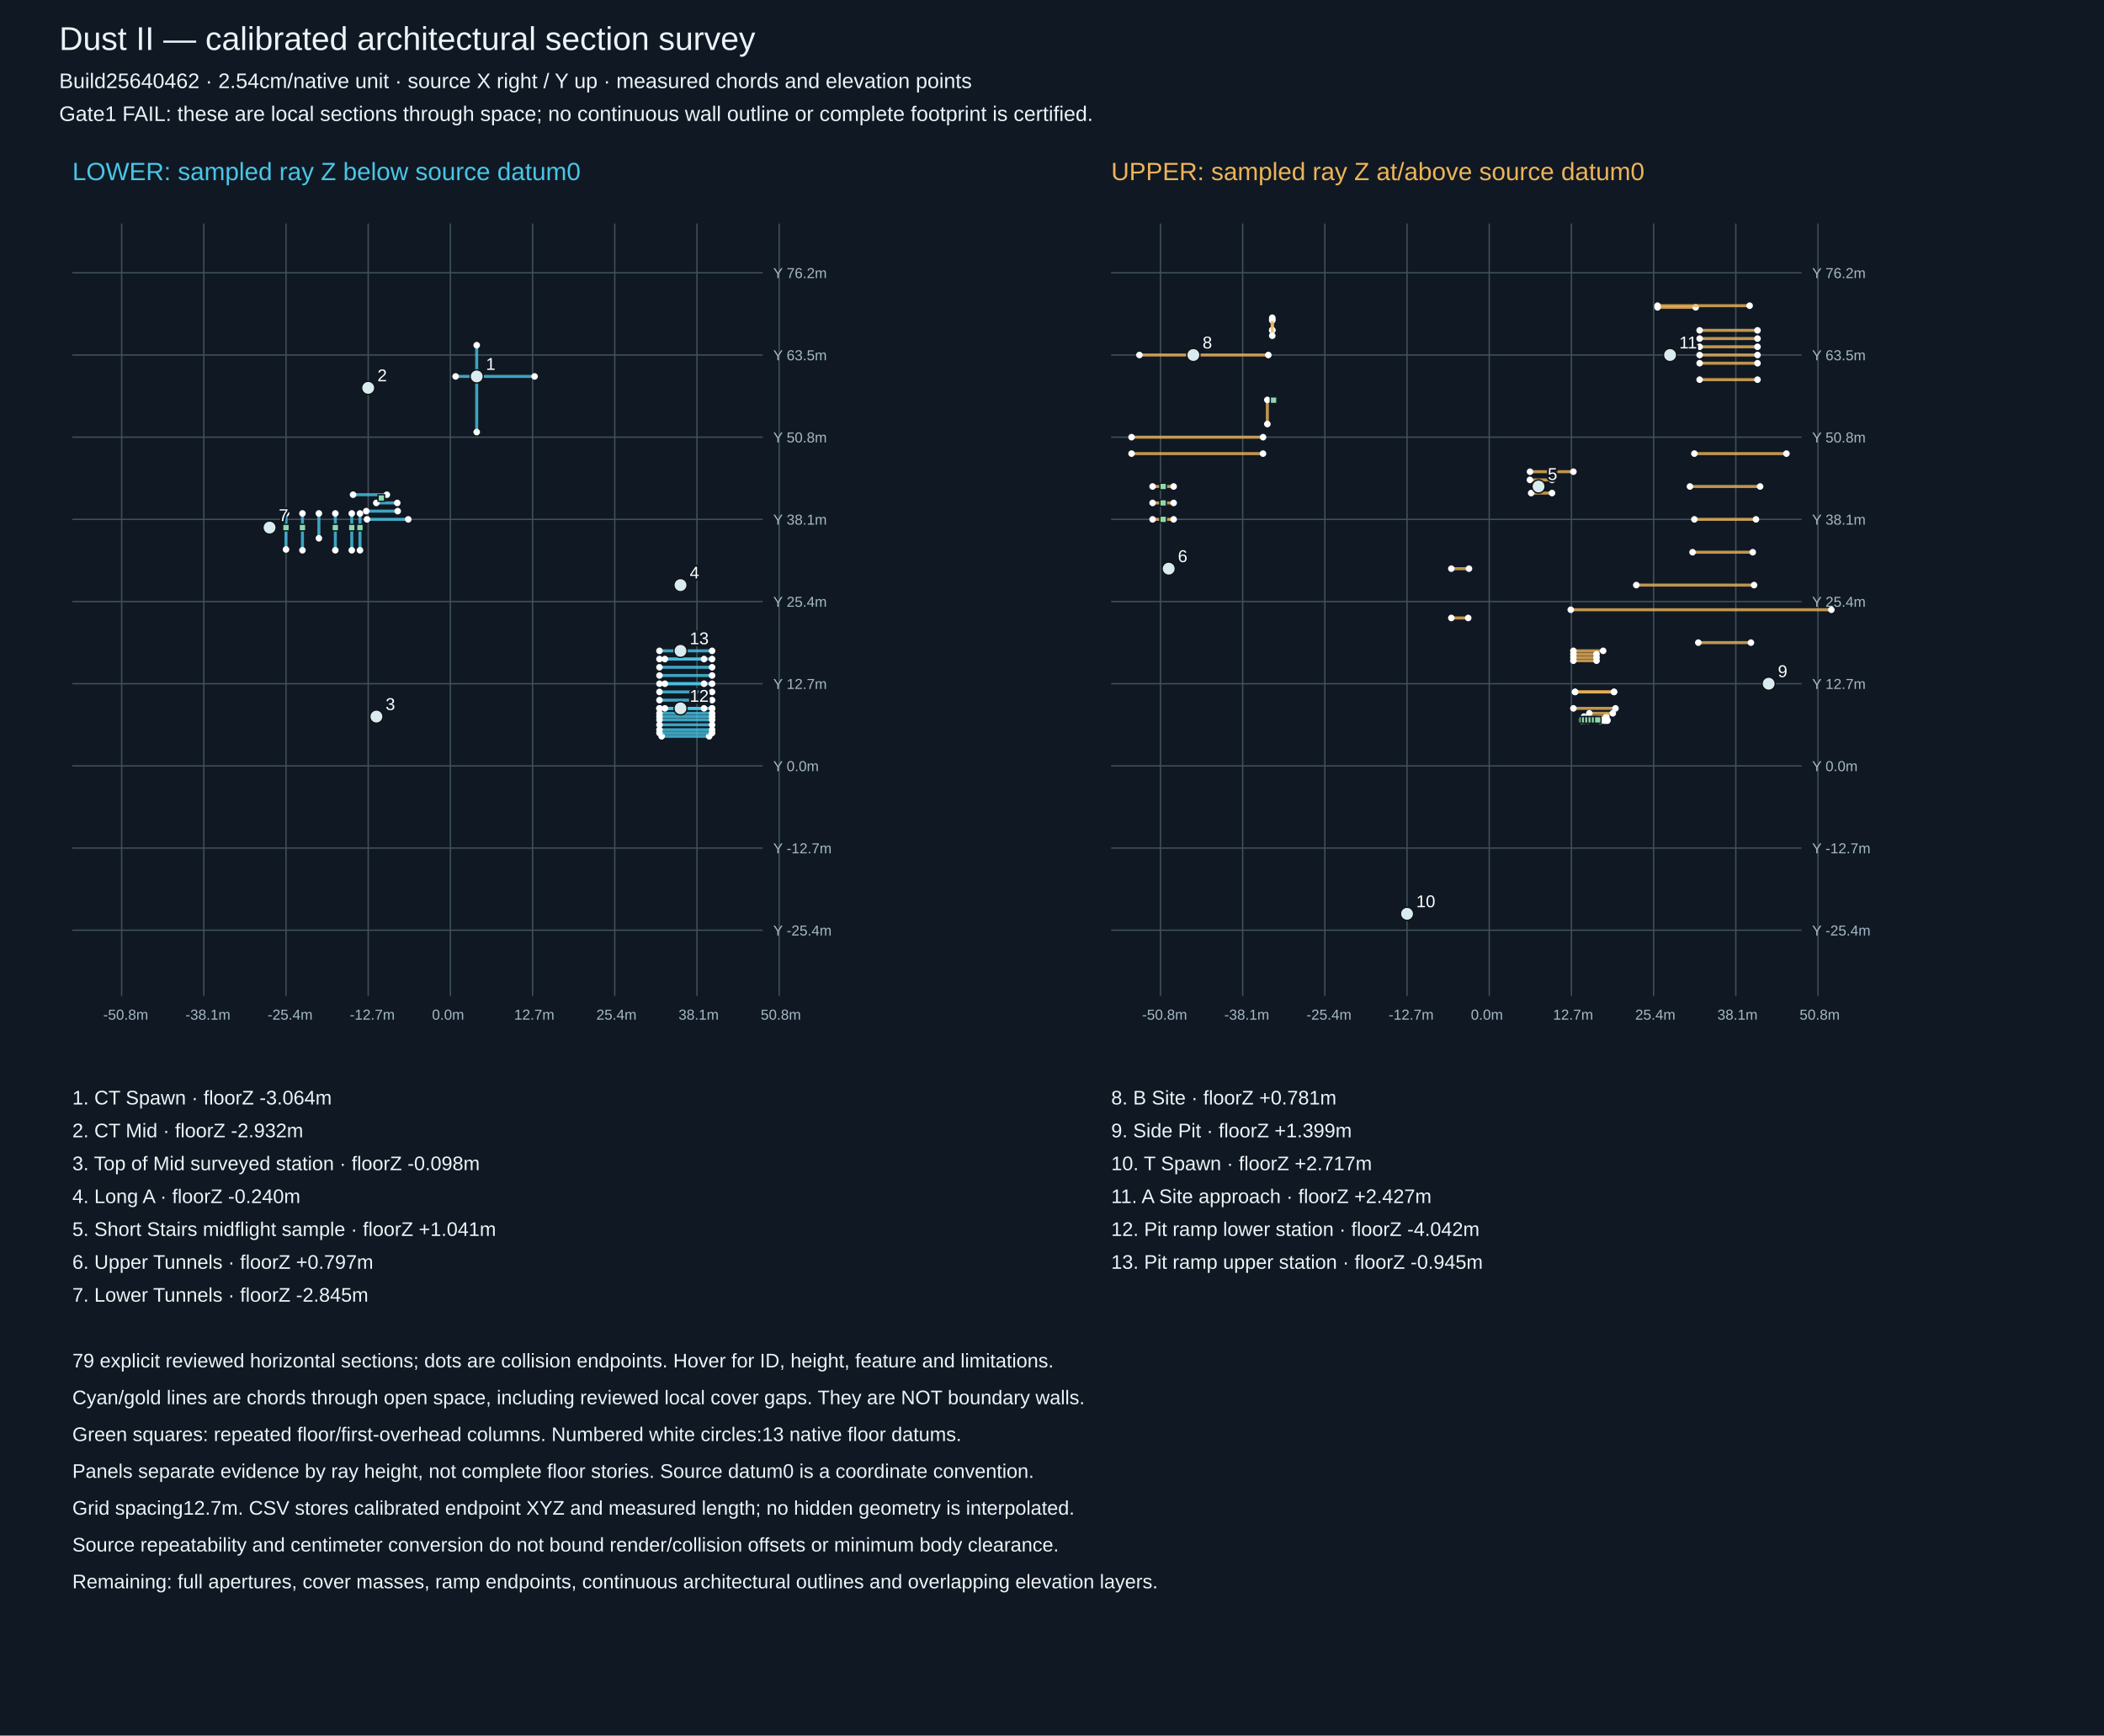
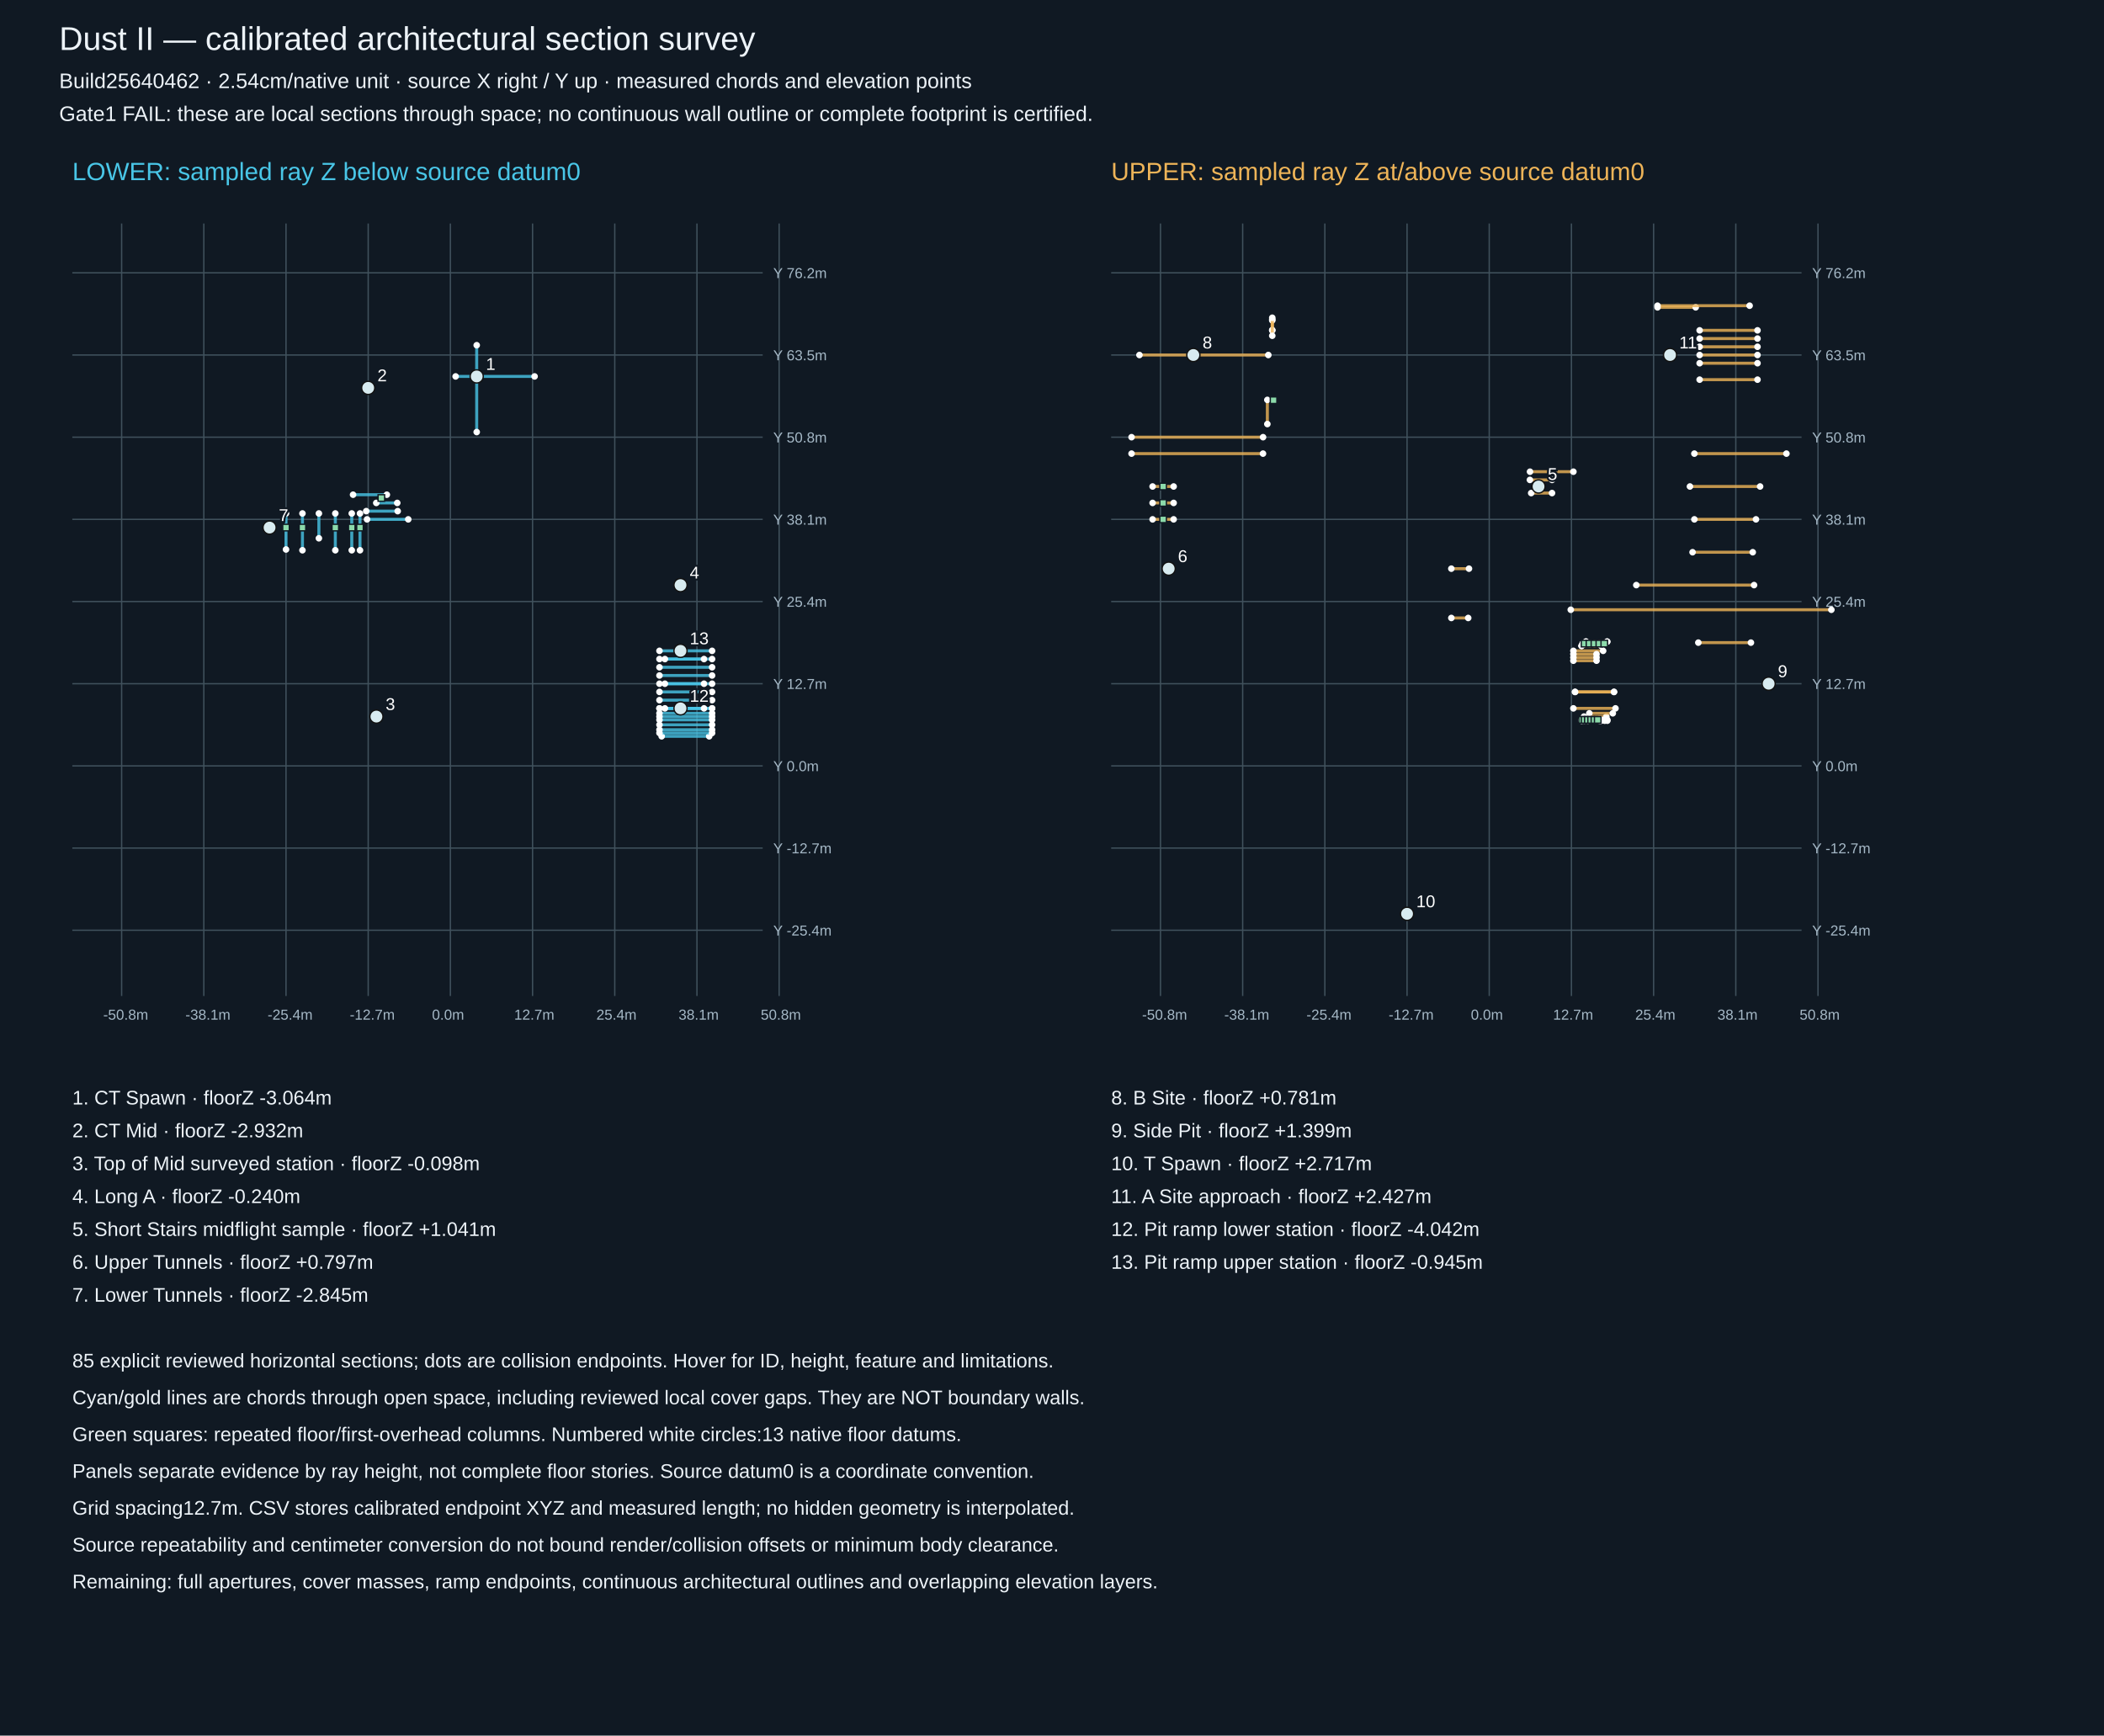
<svg xmlns="http://www.w3.org/2000/svg" width="1600" height="1320" viewBox="0 0 1600 1320">
  <rect width="1600" height="1320" fill="#101923" />
  <g fill="#edf3f8" font-family="Arial">
    <text x="45" y="38" font-size="25">Dust II — calibrated architectural section survey</text>
    <text x="45" y="67" font-size="16">Build25640462 · 2.54cm/native unit · source X right / Y up · measured chords and elevation points</text>
    <text x="45" y="92" font-size="16">Gate1 FAIL: these are local sections through space; no continuous wall outline or complete footprint is certified.</text>
  </g>
  <text x="55" y="137" fill="#49c6e7" font-family="Arial" font-size="19">LOWER: sampled ray Z below source datum0</text>
  <path d="M92.5,757.5 L92.5,170.0" stroke="#40515c" stroke-width="1" />
  <text x="78.5" y="775.5" fill="#a5b8c6" font-family="Arial" font-size="11">-50.8m</text>
  <path d="M155.0,757.5 L155.0,170.0" stroke="#40515c" stroke-width="1" />
  <text x="141.0" y="775.5" fill="#a5b8c6" font-family="Arial" font-size="11">-38.1m</text>
  <path d="M217.5,757.5 L217.5,170.0" stroke="#40515c" stroke-width="1" />
  <text x="203.5" y="775.5" fill="#a5b8c6" font-family="Arial" font-size="11">-25.4m</text>
  <path d="M280.0,757.5 L280.0,170.0" stroke="#40515c" stroke-width="1" />
  <text x="266.0" y="775.5" fill="#a5b8c6" font-family="Arial" font-size="11">-12.7m</text>
  <path d="M342.5,757.5 L342.5,170.0" stroke="#40515c" stroke-width="1" />
  <text x="328.5" y="775.5" fill="#a5b8c6" font-family="Arial" font-size="11">0.0m</text>
  <path d="M405.0,757.5 L405.0,170.0" stroke="#40515c" stroke-width="1" />
  <text x="391.0" y="775.5" fill="#a5b8c6" font-family="Arial" font-size="11">12.7m</text>
  <path d="M467.5,757.5 L467.5,170.0" stroke="#40515c" stroke-width="1" />
  <text x="453.5" y="775.5" fill="#a5b8c6" font-family="Arial" font-size="11">25.4m</text>
  <path d="M530.0,757.5 L530.0,170.0" stroke="#40515c" stroke-width="1" />
  <text x="516.0" y="775.5" fill="#a5b8c6" font-family="Arial" font-size="11">38.1m</text>
  <path d="M592.5,757.5 L592.5,170.0" stroke="#40515c" stroke-width="1" />
  <text x="578.5" y="775.5" fill="#a5b8c6" font-family="Arial" font-size="11">50.8m</text>
  <path d="M55.0,707.5 L580.0,707.5" stroke="#40515c" stroke-width="1" />
  <text x="588.0" y="711.5" fill="#a5b8c6" font-family="Arial" font-size="11">Y -25.4m</text>
  <path d="M55.0,645.0 L580.0,645.0" stroke="#40515c" stroke-width="1" />
  <text x="588.0" y="649.0" fill="#a5b8c6" font-family="Arial" font-size="11">Y -12.7m</text>
  <path d="M55.0,582.5 L580.0,582.5" stroke="#40515c" stroke-width="1" />
  <text x="588.0" y="586.5" fill="#a5b8c6" font-family="Arial" font-size="11">Y 0.0m</text>
  <path d="M55.0,520.0 L580.0,520.0" stroke="#40515c" stroke-width="1" />
  <text x="588.0" y="524.0" fill="#a5b8c6" font-family="Arial" font-size="11">Y 12.7m</text>
  <path d="M55.0,457.5 L580.0,457.5" stroke="#40515c" stroke-width="1" />
  <text x="588.0" y="461.5" fill="#a5b8c6" font-family="Arial" font-size="11">Y 25.4m</text>
  <path d="M55.0,395.0 L580.0,395.0" stroke="#40515c" stroke-width="1" />
  <text x="588.0" y="399.0" fill="#a5b8c6" font-family="Arial" font-size="11">Y 38.1m</text>
  <path d="M55.0,332.5 L580.0,332.5" stroke="#40515c" stroke-width="1" />
  <text x="588.0" y="336.5" fill="#a5b8c6" font-family="Arial" font-size="11">Y 50.8m</text>
  <path d="M55.0,270.0 L580.0,270.0" stroke="#40515c" stroke-width="1" />
  <text x="588.0" y="274.0" fill="#a5b8c6" font-family="Arial" font-size="11">Y 63.5m</text>
  <path d="M55.0,207.5 L580.0,207.5" stroke="#40515c" stroke-width="1" />
  <text x="588.0" y="211.5" fill="#a5b8c6" font-family="Arial" font-size="11">Y 76.2m</text>
  <g>
    <path d="M501.5,538.75 L541.5,538.75" stroke="#49c6e7" stroke-width="2.3" opacity=".8" />
    <circle cx="501.5" cy="538.75" r="2.5" fill="#fff" />
    <circle cx="541.5" cy="538.75" r="2.5" fill="#fff" />
  </g>
  <g>
    <path d="M279.121,395.0 L310.459,395.0" stroke="#49c6e7" stroke-width="2.3" opacity=".8" />
    <circle cx="279.121" cy="395.0" r="2.5" fill="#fff" />
    <circle cx="310.459" cy="395.0" r="2.5" fill="#fff" />
  </g>
  <g>
    <path d="M278.5,388.75 L302.425,388.75" stroke="#49c6e7" stroke-width="2.3" opacity=".8" />
    <circle cx="278.5" cy="388.75" r="2.5" fill="#fff" />
    <circle cx="302.425" cy="388.75" r="2.5" fill="#fff" />
  </g>
  <g>
    <path d="M286.141,382.5 L302.087,382.5" stroke="#49c6e7" stroke-width="2.3" opacity=".8" />
    <circle cx="286.141" cy="382.5" r="2.5" fill="#fff" />
    <circle cx="302.087" cy="382.5" r="2.5" fill="#fff" />
  </g>
  <g>
    <path d="M268.5,376.25 L294.178,376.25" stroke="#49c6e7" stroke-width="2.3" opacity=".8" />
    <circle cx="268.5" cy="376.25" r="2.5" fill="#fff" />
    <circle cx="294.178" cy="376.25" r="2.5" fill="#fff" />
  </g>
  <g>
    <path d="M346.485,286.291 L406.533,286.291" stroke="#49c6e7" stroke-width="2.3" opacity=".8" />
    <circle cx="346.485" cy="286.291" r="2.5" fill="#fff" />
    <circle cx="406.533" cy="286.291" r="2.5" fill="#fff" />
  </g>
  <g>
    <path d="M362.515,328.6 L362.515,262.554" stroke="#49c6e7" stroke-width="2.3" opacity=".8" />
    <circle cx="362.515" cy="328.6" r="2.5" fill="#fff" />
    <circle cx="362.515" cy="262.554" r="2.5" fill="#fff" />
  </g>
  <g>
    <path d="M217.5,417.913 L217.5,390.5" stroke="#49c6e7" stroke-width="2.3" opacity=".8" />
    <circle cx="217.5" cy="417.913" r="2.5" fill="#fff" />
    <circle cx="217.5" cy="390.5" r="2.5" fill="#fff" />
  </g>
  <g>
    <path d="M230.0,418.5 L230.0,390.5" stroke="#49c6e7" stroke-width="2.3" opacity=".8" />
    <circle cx="230.0" cy="418.5" r="2.5" fill="#fff" />
    <circle cx="230.0" cy="390.5" r="2.5" fill="#fff" />
  </g>
  <g>
    <path d="M255.0,418.5 L255.0,390.5" stroke="#49c6e7" stroke-width="2.3" opacity=".8" />
    <circle cx="255.0" cy="418.5" r="2.5" fill="#fff" />
    <circle cx="255.0" cy="390.5" r="2.5" fill="#fff" />
  </g>
  <g>
    <path d="M267.5,418.5 L267.5,390.5" stroke="#49c6e7" stroke-width="2.3" opacity=".8" />
    <circle cx="267.5" cy="418.5" r="2.5" fill="#fff" />
    <circle cx="267.5" cy="390.5" r="2.5" fill="#fff" />
  </g>
  <g>
    <path d="M273.75,418.5 L273.75,390.5" stroke="#49c6e7" stroke-width="2.3" opacity=".8" />
    <circle cx="273.75" cy="418.5" r="2.5" fill="#fff" />
    <circle cx="273.75" cy="390.5" r="2.5" fill="#fff" />
  </g>
  <g>
    <path d="M242.5,409.389 L242.5,390.5" stroke="#49c6e7" stroke-width="2.3" opacity=".8" />
    <circle cx="242.5" cy="409.389" r="2.5" fill="#fff" />
    <circle cx="242.5" cy="390.5" r="2.5" fill="#fff" />
  </g>
  <g>
    <path d="M503.173,559.999 L539.309,559.999" stroke="#49c6e7" stroke-width="2.3" opacity=".8" />
    <circle cx="503.173" cy="559.999" r="2.5" fill="#fff" />
    <circle cx="539.309" cy="559.999" r="2.5" fill="#fff" />
  </g>
  <g>
    <path d="M501.5,557.5 L541.5,557.5" stroke="#49c6e7" stroke-width="2.3" opacity=".8" />
    <circle cx="501.5" cy="557.5" r="2.5" fill="#fff" />
    <circle cx="541.5" cy="557.5" r="2.5" fill="#fff" />
  </g>
  <g>
    <path d="M501.5,554.999 L541.5,554.999" stroke="#49c6e7" stroke-width="2.3" opacity=".8" />
    <circle cx="501.5" cy="554.999" r="2.5" fill="#fff" />
    <circle cx="541.5" cy="554.999" r="2.5" fill="#fff" />
  </g>
  <g>
    <path d="M501.5,551.249 L541.5,551.249" stroke="#49c6e7" stroke-width="2.3" opacity=".8" />
    <circle cx="501.5" cy="551.249" r="2.5" fill="#fff" />
    <circle cx="541.5" cy="551.249" r="2.5" fill="#fff" />
  </g>
  <g>
    <path d="M501.5,547.499 L541.5,547.499" stroke="#49c6e7" stroke-width="2.3" opacity=".8" />
    <circle cx="501.5" cy="547.499" r="2.5" fill="#fff" />
    <circle cx="541.5" cy="547.499" r="2.5" fill="#fff" />
  </g>
  <g>
    <path d="M501.5,545.0 L541.5,545.0" stroke="#49c6e7" stroke-width="2.3" opacity=".8" />
    <circle cx="501.5" cy="545.0" r="2.5" fill="#fff" />
    <circle cx="541.5" cy="545.0" r="2.5" fill="#fff" />
  </g>
  <g>
    <path d="M501.5,542.499 L541.5,542.499" stroke="#49c6e7" stroke-width="2.3" opacity=".8" />
    <circle cx="501.5" cy="542.499" r="2.5" fill="#fff" />
    <circle cx="541.5" cy="542.499" r="2.5" fill="#fff" />
  </g>
  <g>
    <path d="M501.5,538.749 L541.5,538.749" stroke="#49c6e7" stroke-width="2.3" opacity=".8" />
    <circle cx="501.5" cy="538.749" r="2.5" fill="#fff" />
    <circle cx="541.5" cy="538.749" r="2.5" fill="#fff" />
  </g>
  <g>
    <path d="M501.5,532.499 L541.5,532.499" stroke="#49c6e7" stroke-width="2.3" opacity=".8" />
    <circle cx="501.5" cy="532.499" r="2.5" fill="#fff" />
    <circle cx="541.5" cy="532.499" r="2.5" fill="#fff" />
  </g>
  <g>
    <path d="M501.5,526.249 L541.5,526.249" stroke="#49c6e7" stroke-width="2.3" opacity=".8" />
    <circle cx="501.5" cy="526.249" r="2.5" fill="#fff" />
    <circle cx="541.5" cy="526.249" r="2.5" fill="#fff" />
  </g>
  <g>
    <path d="M501.5,520.0 L541.5,520.0" stroke="#49c6e7" stroke-width="2.3" opacity=".8" />
    <circle cx="501.5" cy="520.0" r="2.5" fill="#fff" />
    <circle cx="541.5" cy="520.0" r="2.5" fill="#fff" />
  </g>
  <g>
    <path d="M501.5,513.747 L541.5,513.747" stroke="#49c6e7" stroke-width="2.3" opacity=".8" />
    <circle cx="501.5" cy="513.747" r="2.5" fill="#fff" />
    <circle cx="541.5" cy="513.747" r="2.5" fill="#fff" />
  </g>
  <g>
    <path d="M501.5,507.499 L541.5,507.499" stroke="#49c6e7" stroke-width="2.3" opacity=".8" />
    <circle cx="501.5" cy="507.499" r="2.5" fill="#fff" />
    <circle cx="541.5" cy="507.499" r="2.5" fill="#fff" />
  </g>
  <g>
    <path d="M501.5,501.249 L541.5,501.249" stroke="#49c6e7" stroke-width="2.3" opacity=".8" />
    <circle cx="501.5" cy="501.249" r="2.5" fill="#fff" />
    <circle cx="541.5" cy="501.249" r="2.5" fill="#fff" />
  </g>
  <g>
    <path d="M501.5,494.999 L541.5,494.999" stroke="#49c6e7" stroke-width="2.3" opacity=".8" />
    <circle cx="501.5" cy="494.999" r="2.5" fill="#fff" />
    <circle cx="541.5" cy="494.999" r="2.5" fill="#fff" />
  </g>
  <g>
    <path d="M505.629,538.75 L535.371,538.75" stroke="#49c6e7" stroke-width="2.3" opacity=".8" />
    <circle cx="505.629" cy="538.75" r="2.5" fill="#fff" />
    <circle cx="535.371" cy="538.75" r="2.5" fill="#fff" />
  </g>
  <g>
    <path d="M505.629,520.0 L535.371,520.0" stroke="#49c6e7" stroke-width="2.3" opacity=".8" />
    <circle cx="505.629" cy="520.0" r="2.5" fill="#fff" />
    <circle cx="535.371" cy="520.0" r="2.5" fill="#fff" />
  </g>
  <g>
    <path d="M505.629,501.25 L535.371,501.25" stroke="#49c6e7" stroke-width="2.3" opacity=".8" />
    <circle cx="505.629" cy="501.25" r="2.5" fill="#fff" />
    <circle cx="535.371" cy="501.25" r="2.5" fill="#fff" />
  </g>
  <g>
    <circle cx="362.515" cy="286.291" r="5" fill="#d8ebf0" stroke="#111" />
    <text x="369.515" y="281.291" fill="#fff" stroke="#101923" stroke-width="3" paint-order="stroke" font-family="Arial" font-size="13">1</text>
  </g>
  <g>
    <circle cx="280.0" cy="295.0" r="5" fill="#d8ebf0" stroke="#111" />
    <text x="287.0" y="290.0" fill="#fff" stroke="#101923" stroke-width="3" paint-order="stroke" font-family="Arial" font-size="13">2</text>
  </g>
  <g>
    <circle cx="286.25" cy="545.0" r="5" fill="#d8ebf0" stroke="#111" />
    <text x="293.25" y="540.0" fill="#fff" stroke="#101923" stroke-width="3" paint-order="stroke" font-family="Arial" font-size="13">3</text>
  </g>
  <g>
    <circle cx="517.5" cy="445.0" r="5" fill="#d8ebf0" stroke="#111" />
    <text x="524.5" y="440.0" fill="#fff" stroke="#101923" stroke-width="3" paint-order="stroke" font-family="Arial" font-size="13">4</text>
  </g>
  <g>
    <circle cx="205.0" cy="401.25" r="5" fill="#d8ebf0" stroke="#111" />
    <text x="212.0" y="396.25" fill="#fff" stroke="#101923" stroke-width="3" paint-order="stroke" font-family="Arial" font-size="13">7</text>
  </g>
  <g>
    <circle cx="517.5" cy="538.75" r="5" fill="#d8ebf0" stroke="#111" />
    <text x="524.5" y="533.75" fill="#fff" stroke="#101923" stroke-width="3" paint-order="stroke" font-family="Arial" font-size="13">12</text>
  </g>
  <g>
    <circle cx="517.5" cy="495.0" r="5" fill="#d8ebf0" stroke="#111" />
    <text x="524.5" y="490.0" fill="#fff" stroke="#101923" stroke-width="3" paint-order="stroke" font-family="Arial" font-size="13">13</text>
  </g>
  <g>
    <rect x="287.5" y="376.25" width="5" height="5" fill="#8cdaaa" stroke="#101923" />
  </g>
  <g>
    <rect x="215.0" y="398.75" width="5" height="5" fill="#8cdaaa" stroke="#101923" />
  </g>
  <g>
    <rect x="271.25" y="398.75" width="5" height="5" fill="#8cdaaa" stroke="#101923" />
  </g>
  <g>
    <rect x="265.0" y="398.75" width="5" height="5" fill="#8cdaaa" stroke="#101923" />
  </g>
  <g>
    <rect x="252.5" y="398.75" width="5" height="5" fill="#8cdaaa" stroke="#101923" />
  </g>
  <g>
    <rect x="227.5" y="398.751" width="5" height="5" fill="#8cdaaa" stroke="#101923" />
  </g>
  <text x="845" y="137" fill="#eeb458" font-family="Arial" font-size="19">UPPER: sampled ray Z at/above source datum0</text>
  <path d="M882.5,757.5 L882.5,170.0" stroke="#40515c" stroke-width="1" />
  <text x="868.5" y="775.5" fill="#a5b8c6" font-family="Arial" font-size="11">-50.8m</text>
  <path d="M945.0,757.5 L945.0,170.0" stroke="#40515c" stroke-width="1" />
  <text x="931.0" y="775.5" fill="#a5b8c6" font-family="Arial" font-size="11">-38.1m</text>
  <path d="M1007.5,757.5 L1007.5,170.0" stroke="#40515c" stroke-width="1" />
  <text x="993.5" y="775.5" fill="#a5b8c6" font-family="Arial" font-size="11">-25.4m</text>
  <path d="M1070.0,757.5 L1070.0,170.0" stroke="#40515c" stroke-width="1" />
  <text x="1056.0" y="775.5" fill="#a5b8c6" font-family="Arial" font-size="11">-12.7m</text>
  <path d="M1132.5,757.5 L1132.5,170.0" stroke="#40515c" stroke-width="1" />
  <text x="1118.5" y="775.5" fill="#a5b8c6" font-family="Arial" font-size="11">0.0m</text>
  <path d="M1195.0,757.5 L1195.0,170.0" stroke="#40515c" stroke-width="1" />
  <text x="1181.0" y="775.5" fill="#a5b8c6" font-family="Arial" font-size="11">12.7m</text>
  <path d="M1257.5,757.5 L1257.5,170.0" stroke="#40515c" stroke-width="1" />
  <text x="1243.5" y="775.5" fill="#a5b8c6" font-family="Arial" font-size="11">25.4m</text>
  <path d="M1320.0,757.5 L1320.0,170.0" stroke="#40515c" stroke-width="1" />
  <text x="1306.0" y="775.5" fill="#a5b8c6" font-family="Arial" font-size="11">38.1m</text>
  <path d="M1382.5,757.5 L1382.5,170.0" stroke="#40515c" stroke-width="1" />
  <text x="1368.5" y="775.5" fill="#a5b8c6" font-family="Arial" font-size="11">50.8m</text>
  <path d="M845.0,707.5 L1370.0,707.5" stroke="#40515c" stroke-width="1" />
  <text x="1378.0" y="711.5" fill="#a5b8c6" font-family="Arial" font-size="11">Y -25.4m</text>
  <path d="M845.0,645.0 L1370.0,645.0" stroke="#40515c" stroke-width="1" />
  <text x="1378.0" y="649.0" fill="#a5b8c6" font-family="Arial" font-size="11">Y -12.7m</text>
  <path d="M845.0,582.5 L1370.0,582.5" stroke="#40515c" stroke-width="1" />
  <text x="1378.0" y="586.5" fill="#a5b8c6" font-family="Arial" font-size="11">Y 0.0m</text>
  <path d="M845.0,520.0 L1370.0,520.0" stroke="#40515c" stroke-width="1" />
  <text x="1378.0" y="524.0" fill="#a5b8c6" font-family="Arial" font-size="11">Y 12.7m</text>
  <path d="M845.0,457.5 L1370.0,457.5" stroke="#40515c" stroke-width="1" />
  <text x="1378.0" y="461.5" fill="#a5b8c6" font-family="Arial" font-size="11">Y 25.4m</text>
  <path d="M845.0,395.0 L1370.0,395.0" stroke="#40515c" stroke-width="1" />
  <text x="1378.0" y="399.0" fill="#a5b8c6" font-family="Arial" font-size="11">Y 38.1m</text>
  <path d="M845.0,332.5 L1370.0,332.5" stroke="#40515c" stroke-width="1" />
  <text x="1378.0" y="336.5" fill="#a5b8c6" font-family="Arial" font-size="11">Y 50.8m</text>
  <path d="M845.0,270.0 L1370.0,270.0" stroke="#40515c" stroke-width="1" />
  <text x="1378.0" y="274.0" fill="#a5b8c6" font-family="Arial" font-size="11">Y 63.5m</text>
  <path d="M845.0,207.5 L1370.0,207.5" stroke="#40515c" stroke-width="1" />
  <text x="1378.0" y="211.5" fill="#a5b8c6" font-family="Arial" font-size="11">Y 76.2m</text>
  <g>
    <path d="M1196.5,538.75 L1228.5,538.75" stroke="#eeb458" stroke-width="2.3" opacity=".8" />
    <circle cx="1196.5" cy="538.75" r="2.5" fill="#fff" />
    <circle cx="1228.5" cy="538.75" r="2.5" fill="#fff" />
  </g>
  <g>
    <path d="M1197.774,526.25 L1227.372,526.25" stroke="#eeb458" stroke-width="2.3" opacity=".8" />
    <circle cx="1197.774" cy="526.25" r="2.5" fill="#fff" />
    <circle cx="1227.372" cy="526.25" r="2.5" fill="#fff" />
  </g>
  <g>
    <path d="M1196.5,495.0 L1219.119,495.0" stroke="#eeb458" stroke-width="2.3" opacity=".8" />
    <circle cx="1196.5" cy="495.0" r="2.5" fill="#fff" />
    <circle cx="1219.119" cy="495.0" r="2.5" fill="#fff" />
  </g>
  <g>
    <path d="M1202.86,547.5 L1217.46,547.5" stroke="#eeb458" stroke-width="2.3" opacity=".8" />
    <circle cx="1202.86" cy="547.5" r="2.5" fill="#fff" />
    <circle cx="1217.46" cy="547.5" r="2.5" fill="#fff" />
  </g>
  <g>
    <path d="M1204.539,545.0 L1221.544,545.0" stroke="#eeb458" stroke-width="2.3" opacity=".8" />
    <circle cx="1204.539" cy="545.0" r="2.5" fill="#fff" />
    <circle cx="1221.544" cy="545.0" r="2.5" fill="#fff" />
  </g>
  <g>
    <path d="M1208.611,542.5 L1226.46,542.5" stroke="#eeb458" stroke-width="2.3" opacity=".8" />
    <circle cx="1208.611" cy="542.5" r="2.5" fill="#fff" />
    <circle cx="1226.46" cy="542.5" r="2.5" fill="#fff" />
  </g>
  <g>
    <path d="M1196.5,502.5 L1214.082,502.5" stroke="#eeb458" stroke-width="2.3" opacity=".8" />
    <circle cx="1196.5" cy="502.5" r="2.5" fill="#fff" />
    <circle cx="1214.082" cy="502.5" r="2.5" fill="#fff" />
  </g>
  <g>
    <path d="M1196.5,500.0 L1214.082,500.0" stroke="#eeb458" stroke-width="2.3" opacity=".8" />
    <circle cx="1196.5" cy="500.0" r="2.5" fill="#fff" />
    <circle cx="1214.082" cy="500.0" r="2.5" fill="#fff" />
  </g>
  <g>
    <path d="M1196.5,497.5 L1214.082,497.5" stroke="#eeb458" stroke-width="2.3" opacity=".8" />
    <circle cx="1196.5" cy="497.5" r="2.5" fill="#fff" />
    <circle cx="1214.082" cy="497.5" r="2.5" fill="#fff" />
  </g>
  <g>
    <path d="M963.767,322.511 L963.767,304.156" stroke="#eeb458" stroke-width="2.3" opacity=".8" />
    <circle cx="963.767" cy="322.511" r="2.5" fill="#fff" />
    <circle cx="963.767" cy="304.156" r="2.5" fill="#fff" />
  </g>
  <g>
    <path d="M1164.401,375.0 L1180.244,375.0" stroke="#eeb458" stroke-width="2.3" opacity=".8" />
    <circle cx="1164.401" cy="375.0" r="2.5" fill="#fff" />
    <circle cx="1180.244" cy="375.0" r="2.5" fill="#fff" />
  </g>
  <g>
    <path d="M1163.418,365.0 L1180.273,365.0" stroke="#eeb458" stroke-width="2.3" opacity=".8" />
    <circle cx="1163.418" cy="365.0" r="2.5" fill="#fff" />
    <circle cx="1180.273" cy="365.0" r="2.5" fill="#fff" />
  </g>
  <g>
    <path d="M1163.5,358.75 L1196.5,358.75" stroke="#eeb458" stroke-width="2.3" opacity=".8" />
    <circle cx="1163.5" cy="358.75" r="2.5" fill="#fff" />
    <circle cx="1196.5" cy="358.75" r="2.5" fill="#fff" />
  </g>
  <g>
    <path d="M1103.693,470.0 L1116.5,470.0" stroke="#eeb458" stroke-width="2.3" opacity=".8" />
    <circle cx="1103.693" cy="470.0" r="2.5" fill="#fff" />
    <circle cx="1116.5" cy="470.0" r="2.5" fill="#fff" />
  </g>
  <g>
    <path d="M1103.682,432.5 L1117.091,432.5" stroke="#eeb458" stroke-width="2.3" opacity=".8" />
    <circle cx="1103.682" cy="432.5" r="2.5" fill="#fff" />
    <circle cx="1117.091" cy="432.5" r="2.5" fill="#fff" />
  </g>
  <g>
    <path d="M1202.793,548.125 L1216.44,548.125" stroke="#eeb458" stroke-width="2.3" opacity=".8" />
    <circle cx="1202.793" cy="548.125" r="2.5" fill="#fff" />
    <circle cx="1216.44" cy="548.125" r="2.5" fill="#fff" />
  </g>
  <g>
    <path d="M1202.834,548.125 L1222.296,548.125" stroke="#eeb458" stroke-width="2.3" opacity=".8" />
    <circle cx="1202.834" cy="548.125" r="2.5" fill="#fff" />
    <circle cx="1222.296" cy="548.125" r="2.5" fill="#fff" />
  </g>
  <g>
    <path d="M1204.86,548.125 L1220.304,548.125" stroke="#eeb458" stroke-width="2.3" opacity=".8" />
    <circle cx="1204.86" cy="548.125" r="2.5" fill="#fff" />
    <circle cx="1220.304" cy="548.125" r="2.5" fill="#fff" />
  </g>
  <g>
    <path d="M1207.483,548.125 L1217.64,548.125" stroke="#eeb458" stroke-width="2.3" opacity=".8" />
    <circle cx="1207.483" cy="548.125" r="2.5" fill="#fff" />
    <circle cx="1217.64" cy="548.125" r="2.5" fill="#fff" />
  </g>
  <g>
    <path d="M1202.794,547.5 L1217.46,547.5" stroke="#eeb458" stroke-width="2.3" opacity=".8" />
    <circle cx="1202.794" cy="547.5" r="2.5" fill="#fff" />
    <circle cx="1217.46" cy="547.5" r="2.5" fill="#fff" />
  </g>
  <g>
    <path d="M1202.834,547.5 L1222.296,547.5" stroke="#eeb458" stroke-width="2.3" opacity=".8" />
    <circle cx="1202.834" cy="547.5" r="2.5" fill="#fff" />
    <circle cx="1222.296" cy="547.5" r="2.5" fill="#fff" />
  </g>
  <g>
    <path d="M1204.86,547.5 L1220.304,547.5" stroke="#eeb458" stroke-width="2.3" opacity=".8" />
    <circle cx="1204.86" cy="547.5" r="2.5" fill="#fff" />
    <circle cx="1220.304" cy="547.5" r="2.5" fill="#fff" />
  </g>
  <g>
    <path d="M1207.483,547.5 L1217.64,547.5" stroke="#eeb458" stroke-width="2.3" opacity=".8" />
    <circle cx="1207.483" cy="547.5" r="2.5" fill="#fff" />
    <circle cx="1217.64" cy="547.5" r="2.5" fill="#fff" />
  </g>
  <g>
    <path d="M866.499,270.0 L964.5,270.0" stroke="#eeb458" stroke-width="2.3" opacity=".8" />
    <circle cx="866.499" cy="270.0" r="2.5" fill="#fff" />
    <circle cx="964.5" cy="270.0" r="2.5" fill="#fff" />
  </g>
  <g>
    <path d="M1197.774,526.25 L1227.372,526.25" stroke="#eeb458" stroke-width="2.3" opacity=".8" />
    <circle cx="1197.774" cy="526.25" r="2.5" fill="#fff" />
    <circle cx="1227.372" cy="526.25" r="2.5" fill="#fff" />
  </g>
  <g>
    <path d="M876.5,395.0 L892.5,395.0" stroke="#eeb458" stroke-width="2.3" opacity=".8" />
    <circle cx="876.5" cy="395.0" r="2.5" fill="#fff" />
    <circle cx="892.5" cy="395.0" r="2.5" fill="#fff" />
  </g>
  <g>
    <path d="M876.5,382.5 L892.5,382.5" stroke="#eeb458" stroke-width="2.3" opacity=".8" />
    <circle cx="876.5" cy="382.5" r="2.5" fill="#fff" />
    <circle cx="892.5" cy="382.5" r="2.5" fill="#fff" />
  </g>
  <g>
    <path d="M876.5,370.0 L892.5,370.0" stroke="#eeb458" stroke-width="2.3" opacity=".8" />
    <circle cx="876.5" cy="370.0" r="2.5" fill="#fff" />
    <circle cx="892.5" cy="370.0" r="2.5" fill="#fff" />
  </g>
  <g>
    <path d="M860.5,345.0 L960.449,345.0" stroke="#eeb458" stroke-width="2.3" opacity=".8" />
    <circle cx="860.5" cy="345.0" r="2.5" fill="#fff" />
    <circle cx="960.449" cy="345.0" r="2.5" fill="#fff" />
  </g>
  <g>
    <path d="M860.5,332.5 L960.5,332.5" stroke="#eeb458" stroke-width="2.3" opacity=".8" />
    <circle cx="860.5" cy="332.5" r="2.5" fill="#fff" />
    <circle cx="960.5" cy="332.5" r="2.5" fill="#fff" />
  </g>
  <g>
    <path d="M1291.5,488.749 L1331.5,488.749" stroke="#eeb458" stroke-width="2.3" opacity=".8" />
    <circle cx="1291.5" cy="488.749" r="2.5" fill="#fff" />
    <circle cx="1331.5" cy="488.749" r="2.5" fill="#fff" />
  </g>
  <g>
    <path d="M1260.484,233.75 L1289.5,233.75" stroke="#eeb458" stroke-width="2.3" opacity=".8" />
    <circle cx="1260.484" cy="233.75" r="2.5" fill="#fff" />
    <circle cx="1289.5" cy="233.75" r="2.5" fill="#fff" />
  </g>
  <g>
    <path d="M1194.5,463.75 L1392.668,463.75" stroke="#eeb458" stroke-width="2.3" opacity=".8" />
    <circle cx="1194.5" cy="463.75" r="2.5" fill="#fff" />
    <circle cx="1392.668" cy="463.75" r="2.5" fill="#fff" />
  </g>
  <g>
    <path d="M1244.342,445.0 L1333.875,445.0" stroke="#eeb458" stroke-width="2.3" opacity=".8" />
    <circle cx="1244.342" cy="445.0" r="2.5" fill="#fff" />
    <circle cx="1333.875" cy="445.0" r="2.5" fill="#fff" />
  </g>
  <g>
    <path d="M1287.125,420.0 L1332.879,420.0" stroke="#eeb458" stroke-width="2.3" opacity=".8" />
    <circle cx="1287.125" cy="420.0" r="2.5" fill="#fff" />
    <circle cx="1332.879" cy="420.0" r="2.5" fill="#fff" />
  </g>
  <g>
    <path d="M1288.5,395.0 L1335.339,395.0" stroke="#eeb458" stroke-width="2.3" opacity=".8" />
    <circle cx="1288.5" cy="395.0" r="2.5" fill="#fff" />
    <circle cx="1335.339" cy="395.0" r="2.5" fill="#fff" />
  </g>
  <g>
    <path d="M1285.125,370.0 L1338.473,370.0" stroke="#eeb458" stroke-width="2.3" opacity=".8" />
    <circle cx="1285.125" cy="370.0" r="2.5" fill="#fff" />
    <circle cx="1338.473" cy="370.0" r="2.5" fill="#fff" />
  </g>
  <g>
    <path d="M1288.5,345.0 L1358.5,345.0" stroke="#eeb458" stroke-width="2.3" opacity=".8" />
    <circle cx="1288.5" cy="345.0" r="2.5" fill="#fff" />
    <circle cx="1358.5" cy="345.0" r="2.5" fill="#fff" />
  </g>
  <g>
    <path d="M1292.5,288.749 L1336.5,288.749" stroke="#eeb458" stroke-width="2.3" opacity=".8" />
    <circle cx="1292.5" cy="288.749" r="2.5" fill="#fff" />
    <circle cx="1336.5" cy="288.749" r="2.5" fill="#fff" />
  </g>
  <g>
    <path d="M1292.5,276.248 L1336.501,276.248" stroke="#eeb458" stroke-width="2.3" opacity=".8" />
    <circle cx="1292.5" cy="276.248" r="2.5" fill="#fff" />
    <circle cx="1336.501" cy="276.248" r="2.5" fill="#fff" />
  </g>
  <g>
    <path d="M1292.5,269.999 L1336.501,269.999" stroke="#eeb458" stroke-width="2.3" opacity=".8" />
    <circle cx="1292.5" cy="269.999" r="2.5" fill="#fff" />
    <circle cx="1336.501" cy="269.999" r="2.5" fill="#fff" />
  </g>
  <g>
    <path d="M1292.5,263.749 L1336.501,263.749" stroke="#eeb458" stroke-width="2.3" opacity=".8" />
    <circle cx="1292.5" cy="263.749" r="2.5" fill="#fff" />
    <circle cx="1336.501" cy="263.749" r="2.5" fill="#fff" />
  </g>
  <g>
    <path d="M1292.5,257.499 L1336.501,257.499" stroke="#eeb458" stroke-width="2.3" opacity=".8" />
    <circle cx="1292.5" cy="257.499" r="2.5" fill="#fff" />
    <circle cx="1336.501" cy="257.499" r="2.5" fill="#fff" />
  </g>
  <g>
    <path d="M1292.5,251.249 L1336.501,251.249" stroke="#eeb458" stroke-width="2.3" opacity=".8" />
    <circle cx="1292.5" cy="251.249" r="2.5" fill="#fff" />
    <circle cx="1336.501" cy="251.249" r="2.5" fill="#fff" />
  </g>
  <g>
    <path d="M1260.457,232.499 L1330.5,232.499" stroke="#eeb458" stroke-width="2.3" opacity=".8" />
    <circle cx="1260.457" cy="232.499" r="2.5" fill="#fff" />
    <circle cx="1330.5" cy="232.499" r="2.5" fill="#fff" />
  </g>
  <g>
    <path d="M967.5,251.349 L967.5,243.699" stroke="#eeb458" stroke-width="2.3" opacity=".8" />
    <circle cx="967.5" cy="251.349" r="2.5" fill="#fff" />
    <circle cx="967.5" cy="243.699" r="2.5" fill="#fff" />
  </g>
  <g>
    <path d="M967.5,250.963 L967.5,242.947" stroke="#eeb458" stroke-width="2.3" opacity=".8" />
    <circle cx="967.5" cy="250.963" r="2.5" fill="#fff" />
    <circle cx="967.5" cy="242.947" r="2.5" fill="#fff" />
  </g>
  <g>
    <path d="M967.5,255.353 L967.5,241.655" stroke="#eeb458" stroke-width="2.3" opacity=".8" />
    <circle cx="967.5" cy="255.353" r="2.5" fill="#fff" />
    <circle cx="967.5" cy="241.655" r="2.5" fill="#fff" />
  </g>
  <g>
+     <path d="M1202.81,491.25 L1217.744,491.25" stroke="#eeb458" stroke-width="2.3" opacity=".8" />
+     <circle cx="1202.81" cy="491.25" r="2.5" fill="#fff" />
+     <circle cx="1217.744" cy="491.25" r="2.5" fill="#fff" />
+   </g>
+   <g>
+     <path d="M1202.649,491.25 L1217.744,491.25" stroke="#eeb458" stroke-width="2.3" opacity=".8" />
+     <circle cx="1202.649" cy="491.25" r="2.5" fill="#fff" />
+     <circle cx="1217.744" cy="491.25" r="2.5" fill="#fff" />
+   </g>
+   <g>
+     <path d="M1203.6,489.5 L1220.602,489.5" stroke="#eeb458" stroke-width="2.3" opacity=".8" />
+     <circle cx="1203.6" cy="489.5" r="2.5" fill="#fff" />
+     <circle cx="1220.602" cy="489.5" r="2.5" fill="#fff" />
+   </g>
+   <g>
+     <path d="M1203.6,489.5 L1220.602,489.5" stroke="#eeb458" stroke-width="2.3" opacity=".8" />
+     <circle cx="1203.6" cy="489.5" r="2.5" fill="#fff" />
+     <circle cx="1220.602" cy="489.5" r="2.5" fill="#fff" />
+   </g>
+   <g>
+     <path d="M1206.043,488.0 L1222.176,488.0" stroke="#eeb458" stroke-width="2.3" opacity=".8" />
+     <circle cx="1206.043" cy="488.0" r="2.5" fill="#fff" />
+     <circle cx="1222.176" cy="488.0" r="2.5" fill="#fff" />
+   </g>
+   <g>
+     <path d="M1206.043,488.0 L1222.214,488.0" stroke="#eeb458" stroke-width="2.3" opacity=".8" />
+     <circle cx="1206.043" cy="488.0" r="2.5" fill="#fff" />
+     <circle cx="1222.214" cy="488.0" r="2.5" fill="#fff" />
+   </g>
+   <g>
    <circle cx="1170.0" cy="370.0" r="5" fill="#d8ebf0" stroke="#111" />
    <text x="1177.0" y="365.0" fill="#fff" stroke="#101923" stroke-width="3" paint-order="stroke" font-family="Arial" font-size="13">5</text>
  </g>
  <g>
    <circle cx="888.75" cy="432.5" r="5" fill="#d8ebf0" stroke="#111" />
    <text x="895.75" y="427.5" fill="#fff" stroke="#101923" stroke-width="3" paint-order="stroke" font-family="Arial" font-size="13">6</text>
  </g>
  <g>
    <circle cx="907.5" cy="270.0" r="5" fill="#d8ebf0" stroke="#111" />
    <text x="914.5" y="265.0" fill="#fff" stroke="#101923" stroke-width="3" paint-order="stroke" font-family="Arial" font-size="13">8</text>
  </g>
  <g>
    <circle cx="1345.0" cy="520.0" r="5" fill="#d8ebf0" stroke="#111" />
    <text x="1352.0" y="515.0" fill="#fff" stroke="#101923" stroke-width="3" paint-order="stroke" font-family="Arial" font-size="13">9</text>
  </g>
  <g>
    <circle cx="1069.999" cy="695.0" r="5" fill="#d8ebf0" stroke="#111" />
    <text x="1076.999" y="690.0" fill="#fff" stroke="#101923" stroke-width="3" paint-order="stroke" font-family="Arial" font-size="13">10</text>
  </g>
  <g>
    <circle cx="1270.0" cy="270.0" r="5" fill="#d8ebf0" stroke="#111" />
    <text x="1277.0" y="265.0" fill="#fff" stroke="#101923" stroke-width="3" paint-order="stroke" font-family="Arial" font-size="13">11</text>
  </g>
  <g>
    <rect x="966.0" y="301.875" width="5" height="5" fill="#8cdaaa" stroke="#101923" />
  </g>
  <g>
    <rect x="1200.625" y="545.0" width="5" height="5" fill="#8cdaaa" stroke="#101923" />
  </g>
  <g>
    <rect x="1202.5" y="545.0" width="5" height="5" fill="#8cdaaa" stroke="#101923" />
  </g>
  <g>
    <rect x="1205.0" y="545.0" width="5" height="5" fill="#8cdaaa" stroke="#101923" />
  </g>
  <g>
    <rect x="1207.5" y="545.0" width="5" height="5" fill="#8cdaaa" stroke="#101923" />
  </g>
  <g>
    <rect x="1210.0" y="545.0" width="5" height="5" fill="#8cdaaa" stroke="#101923" />
  </g>
  <g>
    <rect x="1212.5" y="544.999" width="5" height="5" fill="#8cdaaa" stroke="#101923" />
  </g>
  <g>
    <rect x="882.0" y="392.5" width="5" height="5" fill="#8cdaaa" stroke="#101923" />
  </g>
  <g>
    <rect x="882.0" y="380.0" width="5" height="5" fill="#8cdaaa" stroke="#101923" />
  </g>
  <g>
    <rect x="882.0" y="367.5" width="5" height="5" fill="#8cdaaa" stroke="#101923" />
+   </g>
+   <g>
+     <rect x="1202.5" y="487.0" width="5" height="5" fill="#8cdaaa" stroke="#101923" />
+   </g>
+   <g>
+     <rect x="1206.25" y="487.0" width="5" height="5" fill="#8cdaaa" stroke="#101923" />
+   </g>
+   <g>
+     <rect x="1210.0" y="487.0" width="5" height="5" fill="#8cdaaa" stroke="#101923" />
+   </g>
+   <g>
+     <rect x="1213.75" y="487.0" width="5" height="5" fill="#8cdaaa" stroke="#101923" />
+   </g>
+   <g>
+     <rect x="1217.5" y="487.0" width="5" height="5" fill="#8cdaaa" stroke="#101923" />
  </g>
  <g fill="#edf3f8" font-family="Arial" font-size="15">
    <text x="55" y="840">1. CT Spawn · floorZ -3.064m</text>
    <text x="55" y="865">2. CT Mid · floorZ -2.932m</text>
    <text x="55" y="890">3. Top of Mid surveyed station · floorZ -0.098m</text>
    <text x="55" y="915">4. Long A · floorZ -0.240m</text>
    <text x="55" y="940">5. Short Stairs midflight sample · floorZ +1.041m</text>
    <text x="55" y="965">6. Upper Tunnels · floorZ +0.797m</text>
    <text x="55" y="990">7. Lower Tunnels · floorZ -2.845m</text>
    <text x="845" y="840">8. B Site · floorZ +0.781m</text>
    <text x="845" y="865">9. Side Pit · floorZ +1.399m</text>
    <text x="845" y="890">10. T Spawn · floorZ +2.717m</text>
    <text x="845" y="915">11. A Site approach · floorZ +2.427m</text>
    <text x="845" y="940">12. Pit ramp lower station · floorZ -4.042m</text>
    <text x="845" y="965">13. Pit ramp upper station · floorZ -0.945m</text>
-     <text x="55" y="1040">79 explicit reviewed horizontal sections; dots are collision endpoints. Hover for ID, height, feature and limitations.</text>
+     <text x="55" y="1040">85 explicit reviewed horizontal sections; dots are collision endpoints. Hover for ID, height, feature and limitations.</text>
    <text x="55" y="1068">Cyan/gold lines are chords through open space, including reviewed local cover gaps. They are NOT boundary walls.</text>
    <text x="55" y="1096">Green squares: repeated floor/first-overhead columns. Numbered white circles:13 native floor datums.</text>
    <text x="55" y="1124">Panels separate evidence by ray height, not complete floor stories. Source datum0 is a coordinate convention.</text>
    <text x="55" y="1152">Grid spacing12.7m. CSV stores calibrated endpoint XYZ and measured length; no hidden geometry is interpolated.</text>
    <text x="55" y="1180">Source repeatability and centimeter conversion do not bound render/collision offsets or minimum body clearance.</text>
    <text x="55" y="1208">Remaining: full apertures, cover masses, ramp endpoints, continuous architectural outlines and overlapping elevation layers.</text>
  </g>
</svg>
